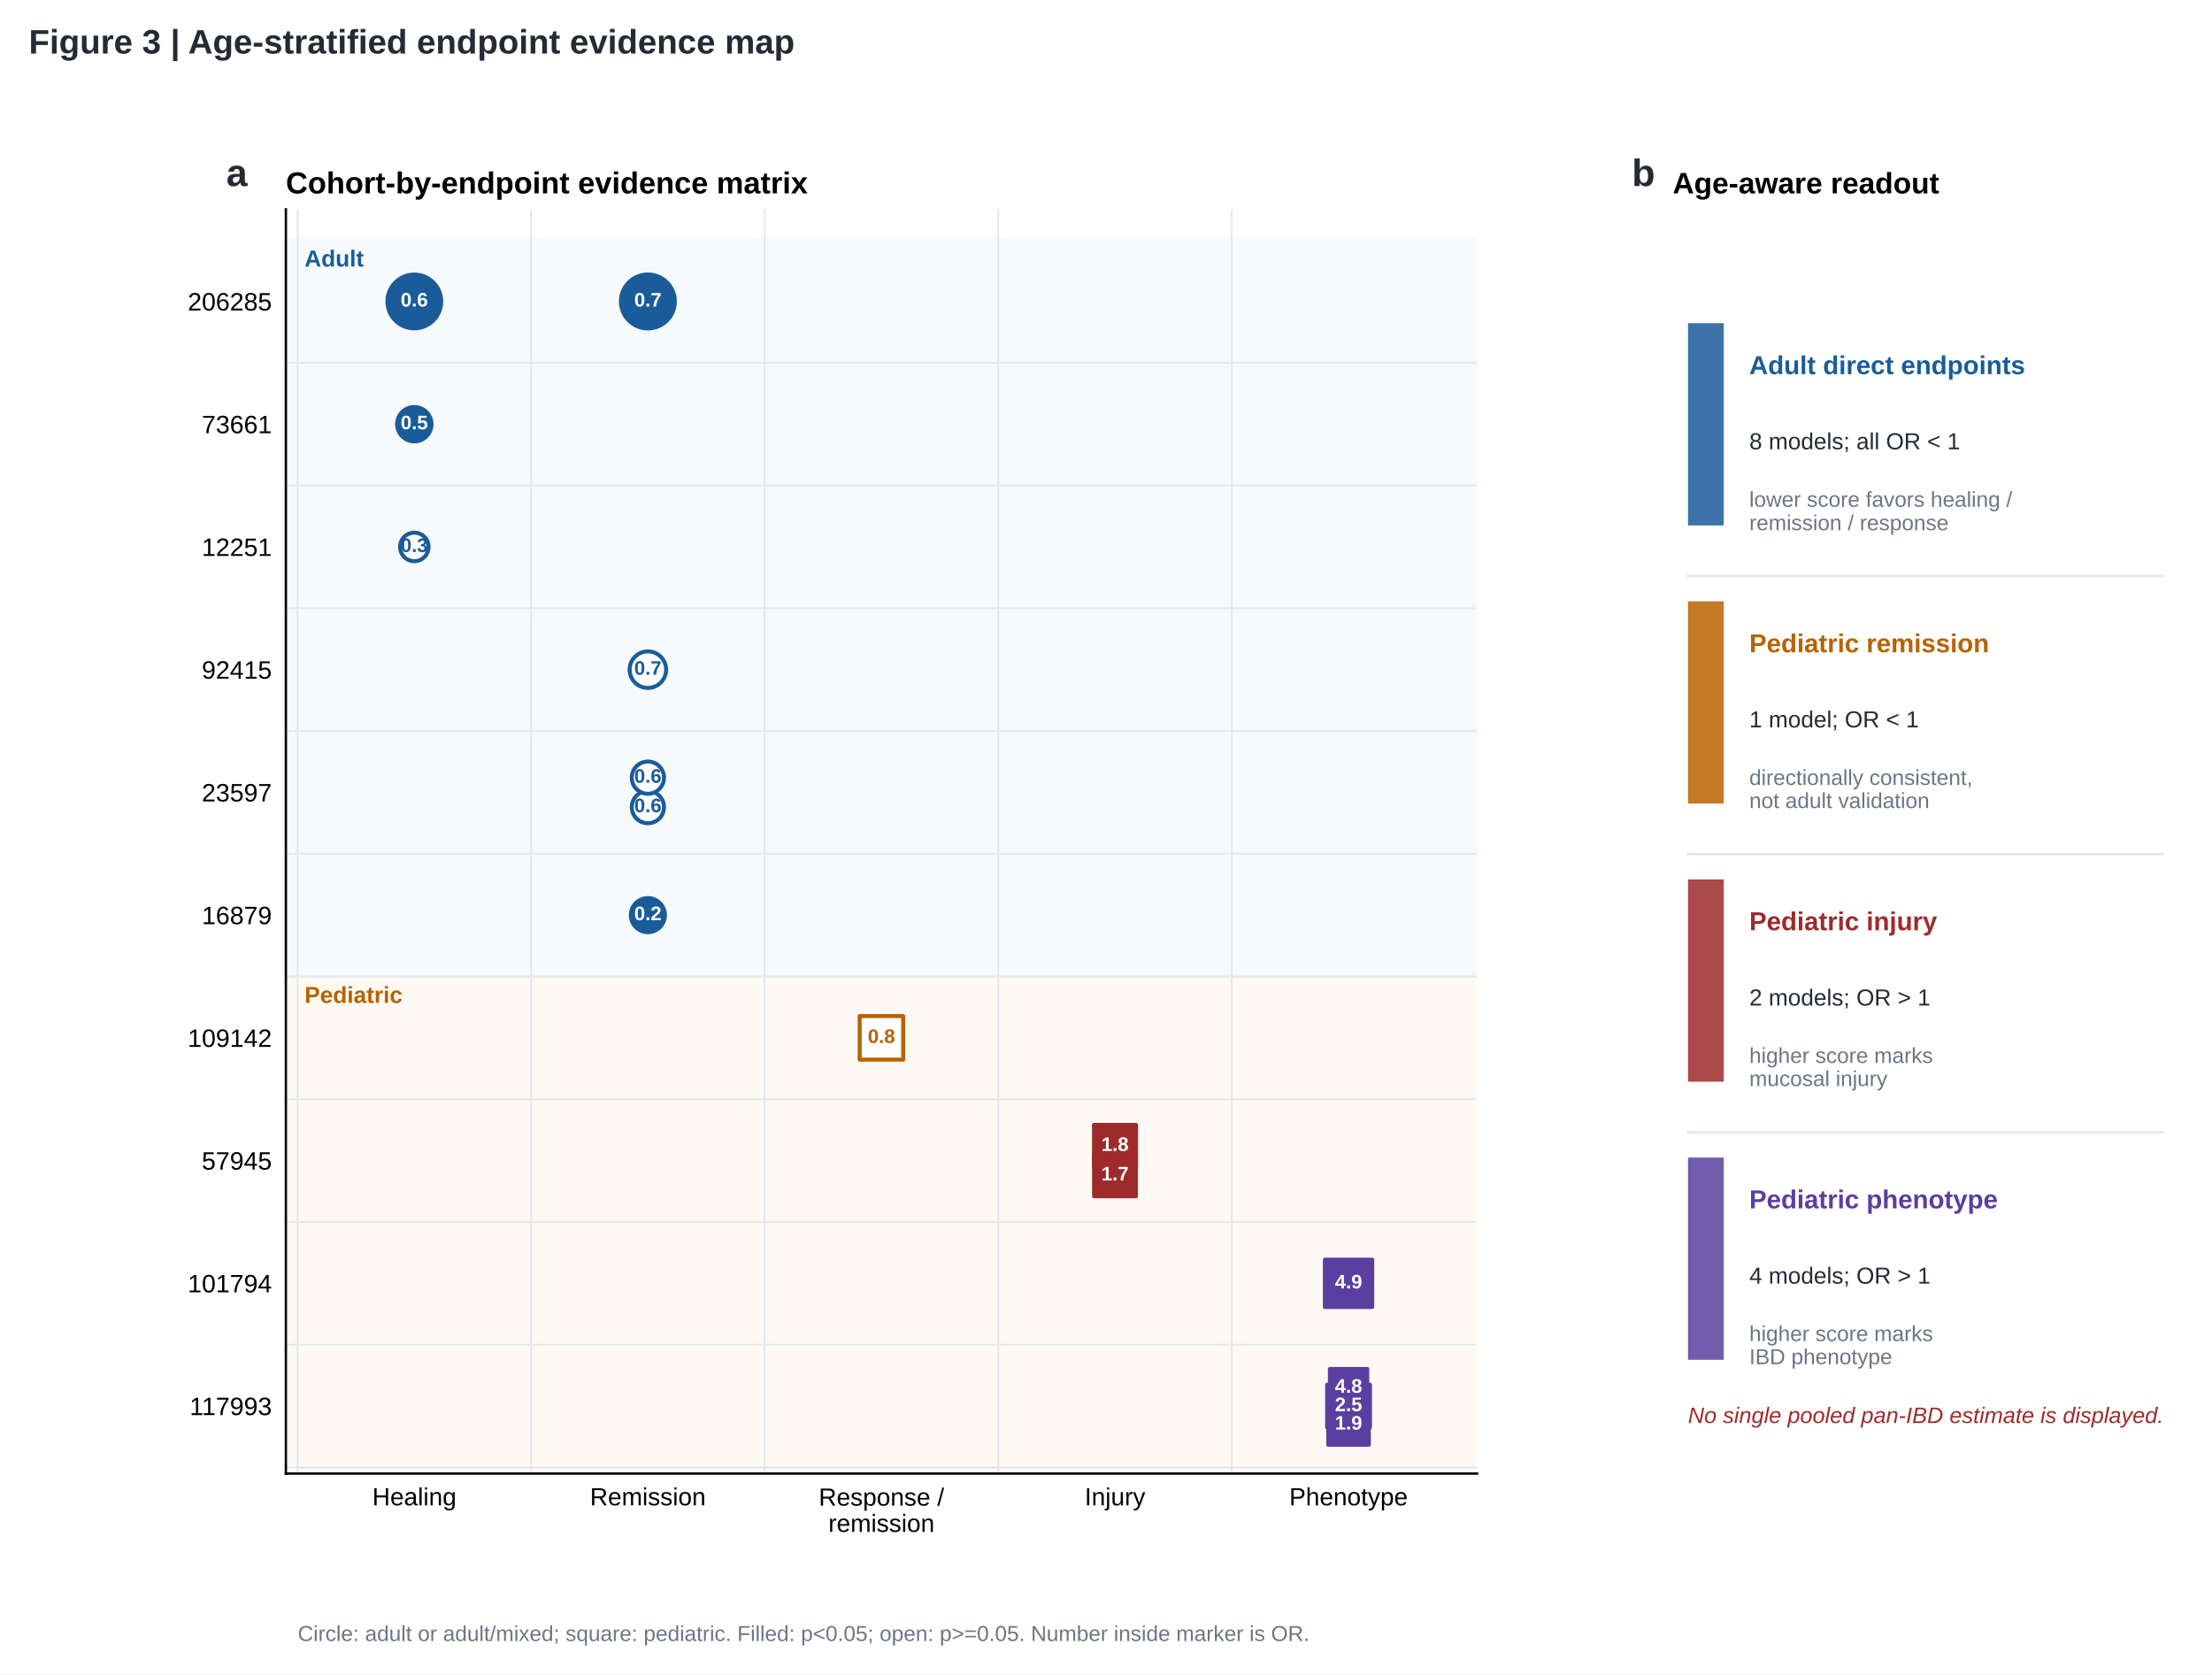
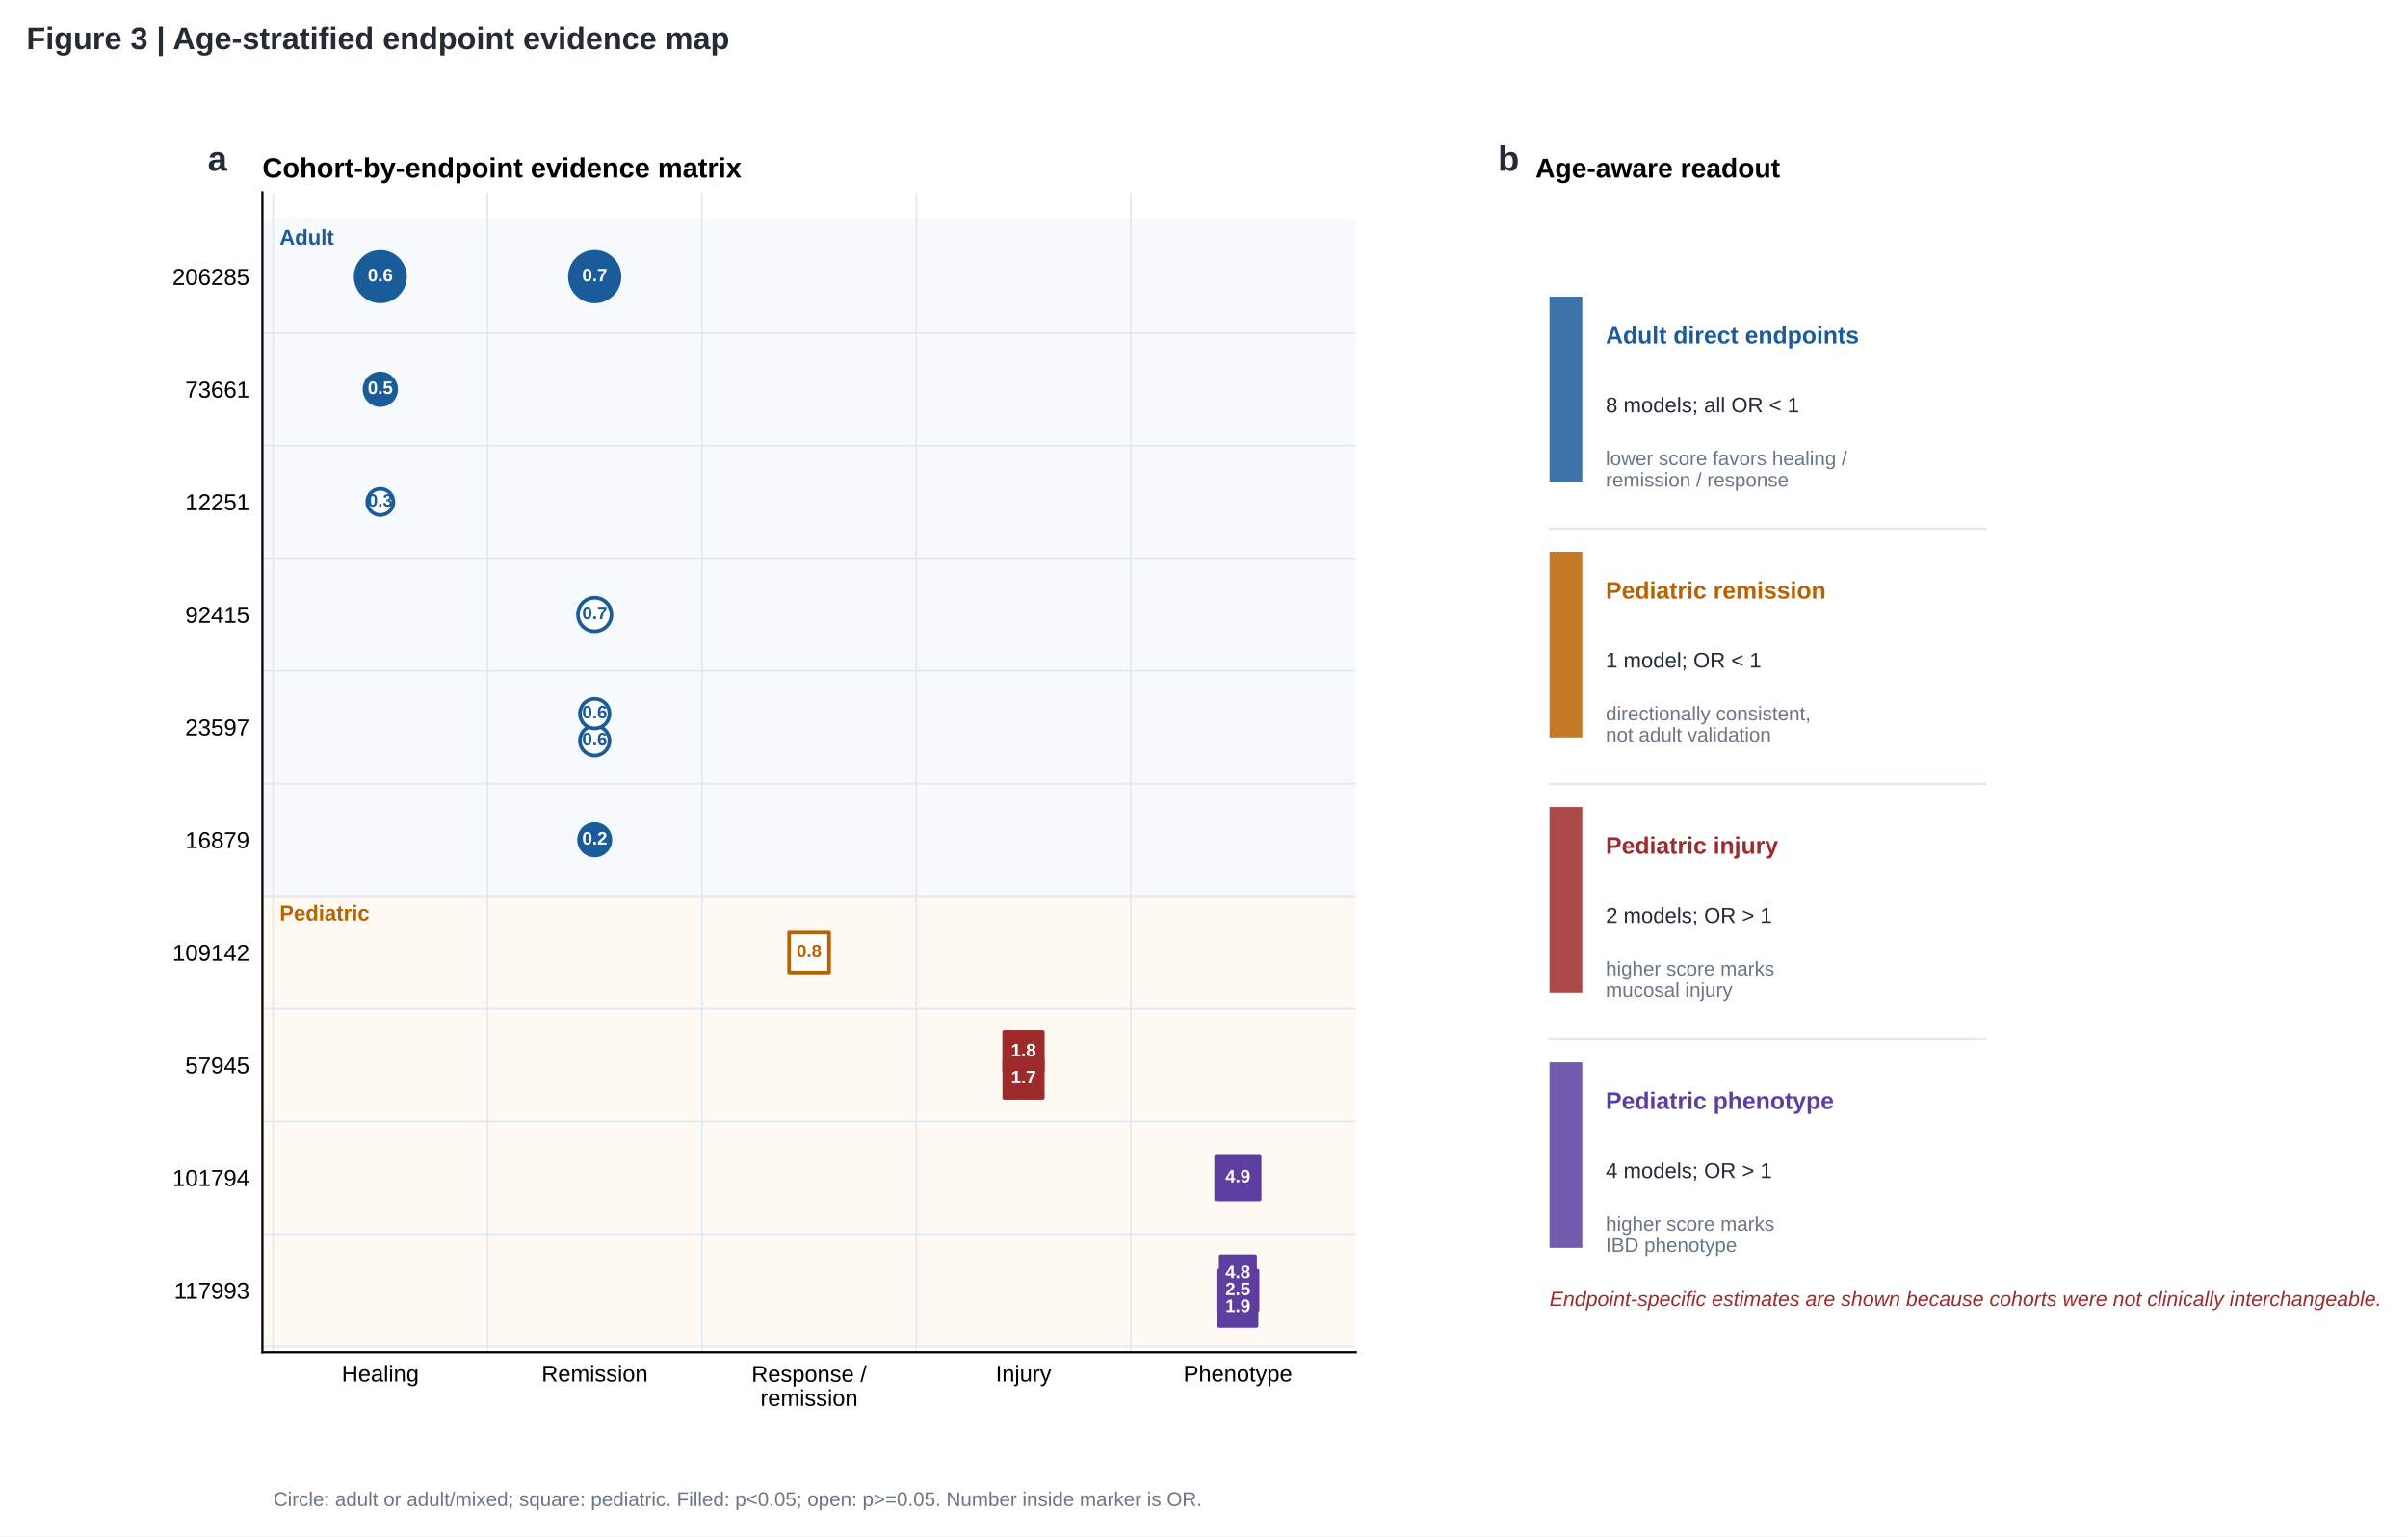
- <svg xmlns="http://www.w3.org/2000/svg" xmlns:xlink="http://www.w3.org/1999/xlink" width="552.96pt" height="418.481pt" viewBox="0 0 552.96 418.481" version="1.1">
+ <svg xmlns="http://www.w3.org/2000/svg" xmlns:xlink="http://www.w3.org/1999/xlink" width="655.771pt" height="418.481pt" viewBox="0 0 655.771 418.481" version="1.1">
  <defs>
    <style type="text/css">*{stroke-linejoin: round; stroke-linecap: butt}</style>
  </defs>
  <g id="figure_1">
    <g id="patch_1">
-       <path d="M 0 418.481  L 552.96 418.481  L 552.96 0  L 0 0  z " style="fill: #ffffff" />
+       <path d="M 0 418.481  L 655.771 418.481  L 655.771 0  L 0 0  z " style="fill: #ffffff" />
    </g>
    <g id="axes_1">
      <g id="patch_2">
        <path d="M 71.46 368.352  L 369.227 368.352  L 369.227 52.344  L 71.46 52.344  z " style="fill: #ffffff" />
      </g>
      <g id="patch_3">
-         <path d="M 71.46 244.096  L 369.227 244.096  L 369.227 60.014  L 71.46 60.014  z " clip-path="url(#pb159afb299)" style="fill: #d6e8f5; opacity: 0.2; stroke: #d6e8f5; stroke-linejoin: miter" />
+         <path d="M 71.46 244.096  L 369.227 244.096  L 369.227 60.014  L 71.46 60.014  z " clip-path="url(#p2bd73ca1ae)" style="fill: #d6e8f5; opacity: 0.2; stroke: #d6e8f5; stroke-linejoin: miter" />
      </g>
      <g id="patch_4">
-         <path d="M 71.46 366.818  L 369.227 366.818  L 369.227 244.096  L 71.46 244.096  z " clip-path="url(#pb159afb299)" style="fill: #fdebd0; opacity: 0.25; stroke: #fdebd0; stroke-linejoin: miter" />
+         <path d="M 71.46 366.818  L 369.227 366.818  L 369.227 244.096  L 71.46 244.096  z " clip-path="url(#p2bd73ca1ae)" style="fill: #fdebd0; opacity: 0.25; stroke: #fdebd0; stroke-linejoin: miter" />
      </g>
      <g id="line2d_1">
-         <path d="M 71.46 366.818  L 369.227 366.818  " clip-path="url(#pb159afb299)" style="fill: none; stroke: #e2e8ef; stroke-width: 0.45; stroke-linecap: square" />
+         <path d="M 71.46 366.818  L 369.227 366.818  " clip-path="url(#p2bd73ca1ae)" style="fill: none; stroke: #e2e8ef; stroke-width: 0.45; stroke-linecap: square" />
      </g>
      <g id="line2d_2">
-         <path d="M 71.46 336.138  L 369.227 336.138  " clip-path="url(#pb159afb299)" style="fill: none; stroke: #e2e8ef; stroke-width: 0.45; stroke-linecap: square" />
+         <path d="M 71.46 336.138  L 369.227 336.138  " clip-path="url(#p2bd73ca1ae)" style="fill: none; stroke: #e2e8ef; stroke-width: 0.45; stroke-linecap: square" />
      </g>
      <g id="line2d_3">
-         <path d="M 71.46 305.457  L 369.227 305.457  " clip-path="url(#pb159afb299)" style="fill: none; stroke: #e2e8ef; stroke-width: 0.45; stroke-linecap: square" />
+         <path d="M 71.46 305.457  L 369.227 305.457  " clip-path="url(#p2bd73ca1ae)" style="fill: none; stroke: #e2e8ef; stroke-width: 0.45; stroke-linecap: square" />
      </g>
      <g id="line2d_4">
-         <path d="M 71.46 274.777  L 369.227 274.777  " clip-path="url(#pb159afb299)" style="fill: none; stroke: #e2e8ef; stroke-width: 0.45; stroke-linecap: square" />
+         <path d="M 71.46 274.777  L 369.227 274.777  " clip-path="url(#p2bd73ca1ae)" style="fill: none; stroke: #e2e8ef; stroke-width: 0.45; stroke-linecap: square" />
      </g>
      <g id="line2d_5">
-         <path d="M 71.46 244.096  L 369.227 244.096  " clip-path="url(#pb159afb299)" style="fill: none; stroke: #e2e8ef; stroke-width: 0.45; stroke-linecap: square" />
+         <path d="M 71.46 244.096  L 369.227 244.096  " clip-path="url(#p2bd73ca1ae)" style="fill: none; stroke: #e2e8ef; stroke-width: 0.45; stroke-linecap: square" />
      </g>
      <g id="line2d_6">
-         <path d="M 71.46 213.416  L 369.227 213.416  " clip-path="url(#pb159afb299)" style="fill: none; stroke: #e2e8ef; stroke-width: 0.45; stroke-linecap: square" />
+         <path d="M 71.46 213.416  L 369.227 213.416  " clip-path="url(#p2bd73ca1ae)" style="fill: none; stroke: #e2e8ef; stroke-width: 0.45; stroke-linecap: square" />
      </g>
      <g id="line2d_7">
-         <path d="M 71.46 182.736  L 369.227 182.736  " clip-path="url(#pb159afb299)" style="fill: none; stroke: #e2e8ef; stroke-width: 0.45; stroke-linecap: square" />
+         <path d="M 71.46 182.736  L 369.227 182.736  " clip-path="url(#p2bd73ca1ae)" style="fill: none; stroke: #e2e8ef; stroke-width: 0.45; stroke-linecap: square" />
      </g>
      <g id="line2d_8">
-         <path d="M 71.46 152.055  L 369.227 152.055  " clip-path="url(#pb159afb299)" style="fill: none; stroke: #e2e8ef; stroke-width: 0.45; stroke-linecap: square" />
+         <path d="M 71.46 152.055  L 369.227 152.055  " clip-path="url(#p2bd73ca1ae)" style="fill: none; stroke: #e2e8ef; stroke-width: 0.45; stroke-linecap: square" />
      </g>
      <g id="line2d_9">
-         <path d="M 71.46 121.375  L 369.227 121.375  " clip-path="url(#pb159afb299)" style="fill: none; stroke: #e2e8ef; stroke-width: 0.45; stroke-linecap: square" />
+         <path d="M 71.46 121.375  L 369.227 121.375  " clip-path="url(#p2bd73ca1ae)" style="fill: none; stroke: #e2e8ef; stroke-width: 0.45; stroke-linecap: square" />
      </g>
      <g id="line2d_10">
-         <path d="M 71.46 90.694  L 369.227 90.694  " clip-path="url(#pb159afb299)" style="fill: none; stroke: #e2e8ef; stroke-width: 0.45; stroke-linecap: square" />
+         <path d="M 71.46 90.694  L 369.227 90.694  " clip-path="url(#p2bd73ca1ae)" style="fill: none; stroke: #e2e8ef; stroke-width: 0.45; stroke-linecap: square" />
      </g>
      <g id="line2d_11">
-         <path d="M 74.379 368.352  L 74.379 52.344  " clip-path="url(#pb159afb299)" style="fill: none; stroke: #e2e8ef; stroke-width: 0.45; stroke-linecap: square" />
+         <path d="M 74.379 368.352  L 74.379 52.344  " clip-path="url(#p2bd73ca1ae)" style="fill: none; stroke: #e2e8ef; stroke-width: 0.45; stroke-linecap: square" />
      </g>
      <g id="line2d_12">
-         <path d="M 132.765 368.352  L 132.765 52.344  " clip-path="url(#pb159afb299)" style="fill: none; stroke: #e2e8ef; stroke-width: 0.45; stroke-linecap: square" />
+         <path d="M 132.765 368.352  L 132.765 52.344  " clip-path="url(#p2bd73ca1ae)" style="fill: none; stroke: #e2e8ef; stroke-width: 0.45; stroke-linecap: square" />
      </g>
      <g id="line2d_13">
-         <path d="M 191.151 368.352  L 191.151 52.344  " clip-path="url(#pb159afb299)" style="fill: none; stroke: #e2e8ef; stroke-width: 0.45; stroke-linecap: square" />
+         <path d="M 191.151 368.352  L 191.151 52.344  " clip-path="url(#p2bd73ca1ae)" style="fill: none; stroke: #e2e8ef; stroke-width: 0.45; stroke-linecap: square" />
      </g>
      <g id="line2d_14">
-         <path d="M 249.536 368.352  L 249.536 52.344  " clip-path="url(#pb159afb299)" style="fill: none; stroke: #e2e8ef; stroke-width: 0.45; stroke-linecap: square" />
+         <path d="M 249.536 368.352  L 249.536 52.344  " clip-path="url(#p2bd73ca1ae)" style="fill: none; stroke: #e2e8ef; stroke-width: 0.45; stroke-linecap: square" />
      </g>
      <g id="line2d_15">
-         <path d="M 307.922 368.352  L 307.922 52.344  " clip-path="url(#pb159afb299)" style="fill: none; stroke: #e2e8ef; stroke-width: 0.45; stroke-linecap: square" />
+         <path d="M 307.922 368.352  L 307.922 52.344  " clip-path="url(#p2bd73ca1ae)" style="fill: none; stroke: #e2e8ef; stroke-width: 0.45; stroke-linecap: square" />
      </g>
      <g id="matplotlib.axis_1">
        <g id="xtick_1">
          <g id="line2d_16" />
          <g id="text_1">
            <text style="font: 6.2px 'Arial', 'Helvetica', 'DejaVu Sans', sans-serif; text-anchor: middle" x="103.572" y="376.29" transform="rotate(-0 103.5721 376.2898)">Healing</text>
          </g>
        </g>
        <g id="xtick_2">
          <g id="line2d_17" />
          <g id="text_2">
            <text style="font: 6.2px 'Arial', 'Helvetica', 'DejaVu Sans', sans-serif; text-anchor: middle" x="161.958" y="376.29" transform="rotate(-0 161.9578 376.2898)">Remission</text>
          </g>
        </g>
        <g id="xtick_3">
          <g id="line2d_18" />
          <g id="text_3">
            <text style="font: 6.2px 'Arial', 'Helvetica', 'DejaVu Sans', sans-serif" transform="translate(204.6627 376.3654)">Response /</text>
            <text style="font: 6.2px 'Arial', 'Helvetica', 'DejaVu Sans', sans-serif" transform="translate(207.0798 382.9231)">remission</text>
          </g>
        </g>
        <g id="xtick_4">
          <g id="line2d_19" />
          <g id="text_4">
            <text style="font: 6.2px 'Arial', 'Helvetica', 'DejaVu Sans', sans-serif; text-anchor: middle" x="278.729" y="376.29" transform="rotate(-0 278.7291 376.2898)">Injury</text>
          </g>
        </g>
        <g id="xtick_5">
          <g id="line2d_20" />
          <g id="text_5">
            <text style="font: 6.2px 'Arial', 'Helvetica', 'DejaVu Sans', sans-serif; text-anchor: middle" x="337.115" y="376.29" transform="rotate(-0 337.1147 376.2898)">Phenotype</text>
          </g>
        </g>
      </g>
      <g id="matplotlib.axis_2">
        <g id="ytick_1">
          <g id="line2d_21" />
          <g id="text_6">
            <text style="font: 6.3px 'Arial', 'Helvetica', 'DejaVu Sans', sans-serif; text-anchor: end" x="67.96" y="77.609" transform="rotate(-0 67.96 77.609)">206285</text>
          </g>
        </g>
        <g id="ytick_2">
          <g id="line2d_22" />
          <g id="text_7">
            <text style="font: 6.3px 'Arial', 'Helvetica', 'DejaVu Sans', sans-serif; text-anchor: end" x="67.96" y="108.289" transform="rotate(-0 67.96 108.2894)">73661</text>
          </g>
        </g>
        <g id="ytick_3">
          <g id="line2d_23" />
          <g id="text_8">
            <text style="font: 6.3px 'Arial', 'Helvetica', 'DejaVu Sans', sans-serif; text-anchor: end" x="67.96" y="138.97" transform="rotate(-0 67.96 138.9698)">12251</text>
          </g>
        </g>
        <g id="ytick_4">
          <g id="line2d_24" />
          <g id="text_9">
            <text style="font: 6.3px 'Arial', 'Helvetica', 'DejaVu Sans', sans-serif; text-anchor: end" x="67.96" y="169.65" transform="rotate(-0 67.96 169.6502)">92415</text>
          </g>
        </g>
        <g id="ytick_5">
          <g id="line2d_25" />
          <g id="text_10">
            <text style="font: 6.3px 'Arial', 'Helvetica', 'DejaVu Sans', sans-serif; text-anchor: end" x="67.96" y="200.331" transform="rotate(-0 67.96 200.3306)">23597</text>
          </g>
        </g>
        <g id="ytick_6">
          <g id="line2d_26" />
          <g id="text_11">
            <text style="font: 6.3px 'Arial', 'Helvetica', 'DejaVu Sans', sans-serif; text-anchor: end" x="67.96" y="231.011" transform="rotate(-0 67.96 231.0109)">16879</text>
          </g>
        </g>
        <g id="ytick_7">
          <g id="line2d_27" />
          <g id="text_12">
            <text style="font: 6.3px 'Arial', 'Helvetica', 'DejaVu Sans', sans-serif; text-anchor: end" x="67.96" y="261.691" transform="rotate(-0 67.96 261.6913)">109142</text>
          </g>
        </g>
        <g id="ytick_8">
          <g id="line2d_28" />
          <g id="text_13">
            <text style="font: 6.3px 'Arial', 'Helvetica', 'DejaVu Sans', sans-serif; text-anchor: end" x="67.96" y="292.372" transform="rotate(-0 67.96 292.3717)">57945</text>
          </g>
        </g>
        <g id="ytick_9">
          <g id="line2d_29" />
          <g id="text_14">
            <text style="font: 6.3px 'Arial', 'Helvetica', 'DejaVu Sans', sans-serif; text-anchor: end" x="67.96" y="323.052" transform="rotate(-0 67.96 323.0521)">101794</text>
          </g>
        </g>
        <g id="ytick_10">
          <g id="line2d_30" />
          <g id="text_15">
            <text style="font: 6.3px 'Arial', 'Helvetica', 'DejaVu Sans', sans-serif; text-anchor: end" x="67.96" y="353.732" transform="rotate(-0 67.96 353.7325)">117993</text>
          </g>
        </g>
      </g>
      <g id="patch_5">
        <path d="M 71.46 368.352  L 71.46 52.344  " style="fill: none; stroke: #000000; stroke-width: 0.6; stroke-linejoin: miter; stroke-linecap: square" />
      </g>
      <g id="patch_6">
        <path d="M 71.46 368.352  L 369.227 368.352  " style="fill: none; stroke: #000000; stroke-width: 0.6; stroke-linejoin: miter; stroke-linecap: square" />
      </g>
      <g id="text_16">
        <text style="fill: #252b35; font: 700 9.5px 'Arial', 'Helvetica', 'DejaVu Sans', sans-serif; text-anchor: start" x="56.572" y="46.504" transform="rotate(-0 56.57166 46.5036)">a</text>
      </g>
      <g id="text_17">
        <text style="fill: #1a5c9a; font: 700 5.8px 'Arial', 'Helvetica', 'DejaVu Sans', sans-serif; text-anchor: start" x="76.131" y="66.62" transform="rotate(-0 76.13085 66.62006)">Adult</text>
      </g>
      <g id="text_18">
        <text style="fill: #b86200; font: 700 5.8px 'Arial', 'Helvetica', 'DejaVu Sans', sans-serif; text-anchor: start" x="76.131" y="250.702" transform="rotate(-0 76.13085 250.7024)">Pediatric</text>
      </g>
      <g id="text_19">
        <text style="fill: #6b7685; font: 5.4px 'Arial', 'Helvetica', 'DejaVu Sans', sans-serif; text-anchor: start" x="74.438" y="410.207" transform="rotate(-0 74.43767 410.2074)">Circle: adult or adult/mixed; square: pediatric. Filled: p&lt;0.05; open: p&gt;=0.05. Number inside marker is OR.</text>
      </g>
      <g id="text_20">
        <text style="font: 700 7.6px 'Arial', 'Helvetica', 'DejaVu Sans', sans-serif; text-anchor: start" x="71.46" y="48.344" transform="rotate(-0 71.46 48.344)">Cohort-by-endpoint evidence matrix</text>
      </g>
      <g id="PathCollection_1">
        <defs>
-           <path id="m02d0fc3d3d" d="M 0 4.301  C 1.141 4.301 2.235 3.848 3.041 3.041  C 3.848 2.235 4.301 1.141 4.301 0  C 4.301 -1.141 3.848 -2.235 3.041 -3.041  C 2.235 -3.848 1.141 -4.301 0 -4.301  C -1.141 -4.301 -2.235 -3.848 -3.041 -3.041  C -3.848 -2.235 -4.301 -1.141 -4.301 0  C -4.301 1.141 -3.848 2.235 -3.041 3.041  C -2.235 3.848 -1.141 4.301 0 4.301  z " style="stroke: #1a5c9a" />
-         </defs>
-         <g clip-path="url(#pb159afb299)">
-           <use xlink:href="#m02d0fc3d3d" x="103.572" y="106.035" style="fill: #1a5c9a; stroke: #1a5c9a" />
+           <path id="m3f93f97852" d="M 0 4.301  C 1.141 4.301 2.235 3.848 3.041 3.041  C 3.848 2.235 4.301 1.141 4.301 0  C 4.301 -1.141 3.848 -2.235 3.041 -3.041  C 2.235 -3.848 1.141 -4.301 0 -4.301  C -1.141 -4.301 -2.235 -3.848 -3.041 -3.041  C -3.848 -2.235 -4.301 -1.141 -4.301 0  C -4.301 1.141 -3.848 2.235 -3.041 3.041  C -2.235 3.848 -1.141 4.301 0 4.301  z " style="stroke: #1a5c9a" />
+         </defs>
+         <g clip-path="url(#p2bd73ca1ae)">
+           <use xlink:href="#m3f93f97852" x="103.572" y="106.035" style="fill: #1a5c9a; stroke: #1a5c9a" />
        </g>
      </g>
      <g id="PathCollection_2">
        <defs>
-           <path id="mb5b816e94e" d="M -5.442 5.442  L 5.442 5.442  L 5.442 -5.442  L -5.442 -5.442  z " style="stroke: #b86200" />
-         </defs>
-         <g clip-path="url(#pb159afb299)">
-           <use xlink:href="#mb5b816e94e" x="220.343" y="259.437" style="fill: #ffffff; stroke: #b86200" />
+           <path id="m950826179a" d="M -5.442 5.442  L 5.442 5.442  L 5.442 -5.442  L -5.442 -5.442  z " style="stroke: #b86200" />
+         </defs>
+         <g clip-path="url(#p2bd73ca1ae)">
+           <use xlink:href="#m950826179a" x="220.343" y="259.437" style="fill: #ffffff; stroke: #b86200" />
        </g>
      </g>
      <g id="PathCollection_3">
        <defs>
-           <path id="m7aac5d13d1" d="M -5.233 5.233  L 5.233 5.233  L 5.233 -5.233  L -5.233 -5.233  z " style="stroke: #9e2a2b" />
-         </defs>
-         <g clip-path="url(#pb159afb299)">
-           <use xlink:href="#m7aac5d13d1" x="278.729" y="293.799" style="fill: #9e2a2b; stroke: #9e2a2b" />
+           <path id="mf03e860cbc" d="M -5.233 5.233  L 5.233 5.233  L 5.233 -5.233  L -5.233 -5.233  z " style="stroke: #9e2a2b" />
+         </defs>
+         <g clip-path="url(#p2bd73ca1ae)">
+           <use xlink:href="#mf03e860cbc" x="278.729" y="293.799" style="fill: #9e2a2b; stroke: #9e2a2b" />
        </g>
      </g>
      <g id="PathCollection_4">
        <defs>
-           <path id="m81d898ff88" d="M -5.252 5.252  L 5.252 5.252  L 5.252 -5.252  L -5.252 -5.252  z " style="stroke: #9e2a2b" />
-         </defs>
-         <g clip-path="url(#pb159afb299)">
-           <use xlink:href="#m81d898ff88" x="278.729" y="286.435" style="fill: #9e2a2b; stroke: #9e2a2b" />
+           <path id="md409b578b3" d="M -5.252 5.252  L 5.252 5.252  L 5.252 -5.252  L -5.252 -5.252  z " style="stroke: #9e2a2b" />
+         </defs>
+         <g clip-path="url(#p2bd73ca1ae)">
+           <use xlink:href="#md409b578b3" x="278.729" y="286.435" style="fill: #9e2a2b; stroke: #9e2a2b" />
        </g>
      </g>
      <g id="PathCollection_5">
        <defs>
-           <path id="mc4b1e8904e" d="M -5.35 5.35  L 5.35 5.35  L 5.35 -5.35  L -5.35 -5.35  z " style="stroke: #5b3ea0" />
-         </defs>
-         <g clip-path="url(#pb159afb299)">
-           <use xlink:href="#mc4b1e8904e" x="337.115" y="351.478" style="fill: #5b3ea0; stroke: #5b3ea0" />
+           <path id="m74c066cadc" d="M -5.35 5.35  L 5.35 5.35  L 5.35 -5.35  L -5.35 -5.35  z " style="stroke: #5b3ea0" />
+         </defs>
+         <g clip-path="url(#p2bd73ca1ae)">
+           <use xlink:href="#m74c066cadc" x="337.115" y="351.478" style="fill: #5b3ea0; stroke: #5b3ea0" />
        </g>
      </g>
      <g id="PathCollection_6">
        <defs>
-           <path id="m0e4e56975a" d="M -5.071 5.071  L 5.071 5.071  L 5.071 -5.071  L -5.071 -5.071  z " style="stroke: #5b3ea0" />
-         </defs>
-         <g clip-path="url(#pb159afb299)">
-           <use xlink:href="#m0e4e56975a" x="337.115" y="356.08" style="fill: #5b3ea0; stroke: #5b3ea0" />
+           <path id="m143d3f7cd0" d="M -5.071 5.071  L 5.071 5.071  L 5.071 -5.071  L -5.071 -5.071  z " style="stroke: #5b3ea0" />
+         </defs>
+         <g clip-path="url(#p2bd73ca1ae)">
+           <use xlink:href="#m143d3f7cd0" x="337.115" y="356.08" style="fill: #5b3ea0; stroke: #5b3ea0" />
        </g>
      </g>
      <g id="PathCollection_7">
        <defs>
-           <path id="m1f1bcf264a" d="M -4.672 4.672  L 4.672 4.672  L 4.672 -4.672  L -4.672 -4.672  z " style="stroke: #5b3ea0" />
-         </defs>
-         <g clip-path="url(#pb159afb299)">
-           <use xlink:href="#m1f1bcf264a" x="337.115" y="346.876" style="fill: #5b3ea0; stroke: #5b3ea0" />
+           <path id="m2184f1b6f8" d="M -4.672 4.672  L 4.672 4.672  L 4.672 -4.672  L -4.672 -4.672  z " style="stroke: #5b3ea0" />
+         </defs>
+         <g clip-path="url(#p2bd73ca1ae)">
+           <use xlink:href="#m2184f1b6f8" x="337.115" y="346.876" style="fill: #5b3ea0; stroke: #5b3ea0" />
        </g>
      </g>
      <g id="PathCollection_8">
        <defs>
-           <path id="m192c779899" d="M -5.917 5.917  L 5.917 5.917  L 5.917 -5.917  L -5.917 -5.917  z " style="stroke: #5b3ea0" />
-         </defs>
-         <g clip-path="url(#pb159afb299)">
-           <use xlink:href="#m192c779899" x="337.115" y="320.797" style="fill: #5b3ea0; stroke: #5b3ea0" />
+           <path id="m7501f5b85f" d="M -5.917 5.917  L 5.917 5.917  L 5.917 -5.917  L -5.917 -5.917  z " style="stroke: #5b3ea0" />
+         </defs>
+         <g clip-path="url(#p2bd73ca1ae)">
+           <use xlink:href="#m7501f5b85f" x="337.115" y="320.797" style="fill: #5b3ea0; stroke: #5b3ea0" />
        </g>
      </g>
      <g id="PathCollection_9">
        <defs>
-           <path id="mbb5994c4ff" d="M 0 3.565  C 0.945 3.565 1.852 3.189 2.521 2.521  C 3.189 1.852 3.565 0.945 3.565 0  C 3.565 -0.945 3.189 -1.852 2.521 -2.521  C 1.852 -3.189 0.945 -3.565 0 -3.565  C -0.945 -3.565 -1.852 -3.189 -2.521 -2.521  C -3.189 -1.852 -3.565 -0.945 -3.565 0  C -3.565 0.945 -3.189 1.852 -2.521 2.521  C -1.852 3.189 -0.945 3.565 0 3.565  z " style="stroke: #1a5c9a" />
-         </defs>
-         <g clip-path="url(#pb159afb299)">
-           <use xlink:href="#mbb5994c4ff" x="103.572" y="136.715" style="fill: #ffffff; stroke: #1a5c9a" />
+           <path id="m9ddf292386" d="M 0 3.565  C 0.945 3.565 1.852 3.189 2.521 2.521  C 3.189 1.852 3.565 0.945 3.565 0  C 3.565 -0.945 3.189 -1.852 2.521 -2.521  C 1.852 -3.189 0.945 -3.565 0 -3.565  C -0.945 -3.565 -1.852 -3.189 -2.521 -2.521  C -3.189 -1.852 -3.565 -0.945 -3.565 0  C -3.565 0.945 -3.189 1.852 -2.521 2.521  C -1.852 3.189 -0.945 3.565 0 3.565  z " style="stroke: #1a5c9a" />
+         </defs>
+         <g clip-path="url(#p2bd73ca1ae)">
+           <use xlink:href="#m9ddf292386" x="103.572" y="136.715" style="fill: #ffffff; stroke: #1a5c9a" />
        </g>
      </g>
      <g id="PathCollection_10">
        <defs>
-           <path id="m5d8b0d49ae" d="M 0 4.563  C 1.21 4.563 2.371 4.082 3.227 3.227  C 4.082 2.371 4.563 1.21 4.563 0  C 4.563 -1.21 4.082 -2.371 3.227 -3.227  C 2.371 -4.082 1.21 -4.563 0 -4.563  C -1.21 -4.563 -2.371 -4.082 -3.227 -3.227  C -4.082 -2.371 -4.563 -1.21 -4.563 0  C -4.563 1.21 -4.082 2.371 -3.227 3.227  C -2.371 4.082 -1.21 4.563 0 4.563  z " style="stroke: #1a5c9a" />
-         </defs>
-         <g clip-path="url(#pb159afb299)">
-           <use xlink:href="#m5d8b0d49ae" x="161.958" y="167.395" style="fill: #ffffff; stroke: #1a5c9a" />
+           <path id="mcb8bb59408" d="M 0 4.563  C 1.21 4.563 2.371 4.082 3.227 3.227  C 4.082 2.371 4.563 1.21 4.563 0  C 4.563 -1.21 4.082 -2.371 3.227 -3.227  C 2.371 -4.082 1.21 -4.563 0 -4.563  C -1.21 -4.563 -2.371 -4.082 -3.227 -3.227  C -4.082 -2.371 -4.563 -1.21 -4.563 0  C -4.563 1.21 -4.082 2.371 -3.227 3.227  C -2.371 4.082 -1.21 4.563 0 4.563  z " style="stroke: #1a5c9a" />
+         </defs>
+         <g clip-path="url(#p2bd73ca1ae)">
+           <use xlink:href="#mcb8bb59408" x="161.958" y="167.395" style="fill: #ffffff; stroke: #1a5c9a" />
        </g>
      </g>
      <g id="PathCollection_11">
        <defs>
-           <path id="m7bb3bae2f3" d="M 0 6.726  C 1.784 6.726 3.495 6.017 4.756 4.756  C 6.017 3.495 6.726 1.784 6.726 0  C 6.726 -1.784 6.017 -3.495 4.756 -4.756  C 3.495 -6.017 1.784 -6.726 0 -6.726  C -1.784 -6.726 -3.495 -6.017 -4.756 -4.756  C -6.017 -3.495 -6.726 -1.784 -6.726 0  C -6.726 1.784 -6.017 3.495 -4.756 4.756  C -3.495 6.017 -1.784 6.726 0 6.726  z " style="stroke: #1a5c9a" />
-         </defs>
-         <g clip-path="url(#pb159afb299)">
-           <use xlink:href="#m7bb3bae2f3" x="103.572" y="75.354" style="fill: #1a5c9a; stroke: #1a5c9a" />
+           <path id="m8a6bda0814" d="M 0 6.726  C 1.784 6.726 3.495 6.017 4.756 4.756  C 6.017 3.495 6.726 1.784 6.726 0  C 6.726 -1.784 6.017 -3.495 4.756 -4.756  C 3.495 -6.017 1.784 -6.726 0 -6.726  C -1.784 -6.726 -3.495 -6.017 -4.756 -4.756  C -6.017 -3.495 -6.726 -1.784 -6.726 0  C -6.726 1.784 -6.017 3.495 -4.756 4.756  C -3.495 6.017 -1.784 6.726 0 6.726  z " style="stroke: #1a5c9a" />
+         </defs>
+         <g clip-path="url(#p2bd73ca1ae)">
+           <use xlink:href="#m8a6bda0814" x="103.572" y="75.354" style="fill: #1a5c9a; stroke: #1a5c9a" />
        </g>
      </g>
      <g id="PathCollection_12">
        <defs>
-           <path id="md39207b889" d="M 0 6.748  C 1.79 6.748 3.506 6.037 4.772 4.772  C 6.037 3.506 6.748 1.79 6.748 0  C 6.748 -1.79 6.037 -3.506 4.772 -4.772  C 3.506 -6.037 1.79 -6.748 0 -6.748  C -1.79 -6.748 -3.506 -6.037 -4.772 -4.772  C -6.037 -3.506 -6.748 -1.79 -6.748 0  C -6.748 1.79 -6.037 3.506 -4.772 4.772  C -3.506 6.037 -1.79 6.748 0 6.748  z " style="stroke: #1a5c9a" />
-         </defs>
-         <g clip-path="url(#pb159afb299)">
-           <use xlink:href="#md39207b889" x="161.958" y="75.354" style="fill: #1a5c9a; stroke: #1a5c9a" />
+           <path id="mca31158cf8" d="M 0 6.748  C 1.79 6.748 3.506 6.037 4.772 4.772  C 6.037 3.506 6.748 1.79 6.748 0  C 6.748 -1.79 6.037 -3.506 4.772 -4.772  C 3.506 -6.037 1.79 -6.748 0 -6.748  C -1.79 -6.748 -3.506 -6.037 -4.772 -4.772  C -6.037 -3.506 -6.748 -1.79 -6.748 0  C -6.748 1.79 -6.037 3.506 -4.772 4.772  C -3.506 6.037 -1.79 6.748 0 6.748  z " style="stroke: #1a5c9a" />
+         </defs>
+         <g clip-path="url(#p2bd73ca1ae)">
+           <use xlink:href="#mca31158cf8" x="161.958" y="75.354" style="fill: #1a5c9a; stroke: #1a5c9a" />
        </g>
      </g>
      <g id="PathCollection_13">
        <defs>
-           <path id="m9a17706d28" d="M 0 4.03  C 1.069 4.03 2.094 3.605 2.85 2.85  C 3.605 2.094 4.03 1.069 4.03 0  C 4.03 -1.069 3.605 -2.094 2.85 -2.85  C 2.094 -3.605 1.069 -4.03 0 -4.03  C -1.069 -4.03 -2.094 -3.605 -2.85 -2.85  C -3.605 -2.094 -4.03 -1.069 -4.03 0  C -4.03 1.069 -3.605 2.094 -2.85 2.85  C -2.094 3.605 -1.069 4.03 0 4.03  z " style="stroke: #1a5c9a" />
-         </defs>
-         <g clip-path="url(#pb159afb299)">
-           <use xlink:href="#m9a17706d28" x="161.958" y="201.757" style="fill: #ffffff; stroke: #1a5c9a" />
+           <path id="m9ad3dc52ef" d="M 0 4.03  C 1.069 4.03 2.094 3.605 2.85 2.85  C 3.605 2.094 4.03 1.069 4.03 0  C 4.03 -1.069 3.605 -2.094 2.85 -2.85  C 2.094 -3.605 1.069 -4.03 0 -4.03  C -1.069 -4.03 -2.094 -3.605 -2.85 -2.85  C -3.605 -2.094 -4.03 -1.069 -4.03 0  C -4.03 1.069 -3.605 2.094 -2.85 2.85  C -2.094 3.605 -1.069 4.03 0 4.03  z " style="stroke: #1a5c9a" />
+         </defs>
+         <g clip-path="url(#p2bd73ca1ae)">
+           <use xlink:href="#m9ad3dc52ef" x="161.958" y="201.757" style="fill: #ffffff; stroke: #1a5c9a" />
        </g>
      </g>
      <g id="PathCollection_14">
-         <g clip-path="url(#pb159afb299)">
-           <use xlink:href="#m9a17706d28" x="161.958" y="194.394" style="fill: #ffffff; stroke: #1a5c9a" />
+         <g clip-path="url(#p2bd73ca1ae)">
+           <use xlink:href="#m9ad3dc52ef" x="161.958" y="194.394" style="fill: #ffffff; stroke: #1a5c9a" />
        </g>
      </g>
      <g id="PathCollection_15">
        <defs>
-           <path id="mee3a4b11d1" d="M 0 4.262  C 1.13 4.262 2.215 3.813 3.014 3.014  C 3.813 2.215 4.262 1.13 4.262 0  C 4.262 -1.13 3.813 -2.215 3.014 -3.014  C 2.215 -3.813 1.13 -4.262 0 -4.262  C -1.13 -4.262 -2.215 -3.813 -3.014 -3.014  C -3.813 -2.215 -4.262 -1.13 -4.262 0  C -4.262 1.13 -3.813 2.215 -3.014 3.014  C -2.215 3.813 -1.13 4.262 0 4.262  z " style="stroke: #1a5c9a" />
-         </defs>
-         <g clip-path="url(#pb159afb299)">
-           <use xlink:href="#mee3a4b11d1" x="161.958" y="228.756" style="fill: #1a5c9a; stroke: #1a5c9a" />
+           <path id="m935224de57" d="M 0 4.262  C 1.13 4.262 2.215 3.813 3.014 3.014  C 3.813 2.215 4.262 1.13 4.262 0  C 4.262 -1.13 3.813 -2.215 3.014 -3.014  C 2.215 -3.813 1.13 -4.262 0 -4.262  C -1.13 -4.262 -2.215 -3.813 -3.014 -3.014  C -3.813 -2.215 -4.262 -1.13 -4.262 0  C -4.262 1.13 -3.813 2.215 -3.014 3.014  C -2.215 3.813 -1.13 4.262 0 4.262  z " style="stroke: #1a5c9a" />
+         </defs>
+         <g clip-path="url(#p2bd73ca1ae)">
+           <use xlink:href="#m935224de57" x="161.958" y="228.756" style="fill: #1a5c9a; stroke: #1a5c9a" />
        </g>
      </g>
      <g id="text_21">
        <text style="fill: #ffffff; font: 700 4.9px 'Arial', 'Helvetica', 'DejaVu Sans', sans-serif; text-anchor: middle" x="103.572" y="107.305" transform="rotate(-0 103.5721 107.3049)">0.5</text>
      </g>
      <g id="text_22">
        <text style="fill: #b86200; font: 700 4.9px 'Arial', 'Helvetica', 'DejaVu Sans', sans-serif; text-anchor: middle" x="220.343" y="260.707" transform="rotate(-0 220.3434 260.7068)">0.8</text>
      </g>
      <g id="text_23">
        <text style="fill: #ffffff; font: 700 4.9px 'Arial', 'Helvetica', 'DejaVu Sans', sans-serif; text-anchor: middle" x="278.729" y="295.069" transform="rotate(-0 278.7291 295.0688)">1.7</text>
      </g>
      <g id="text_24">
        <text style="fill: #ffffff; font: 700 4.9px 'Arial', 'Helvetica', 'DejaVu Sans', sans-serif; text-anchor: middle" x="278.729" y="287.706" transform="rotate(-0 278.7291 287.7055)">1.8</text>
      </g>
      <g id="text_25">
        <text style="fill: #ffffff; font: 700 4.9px 'Arial', 'Helvetica', 'DejaVu Sans', sans-serif; text-anchor: middle" x="337.115" y="352.748" transform="rotate(-0 337.1147 352.748)">2.5</text>
      </g>
      <g id="text_26">
        <text style="fill: #ffffff; font: 700 4.9px 'Arial', 'Helvetica', 'DejaVu Sans', sans-serif; text-anchor: middle" x="337.115" y="357.35" transform="rotate(-0 337.1147 357.35)">1.9</text>
      </g>
      <g id="text_27">
        <text style="fill: #ffffff; font: 700 4.9px 'Arial', 'Helvetica', 'DejaVu Sans', sans-serif; text-anchor: middle" x="337.115" y="348.146" transform="rotate(-0 337.1147 348.1459)">4.8</text>
      </g>
      <g id="text_28">
        <text style="fill: #ffffff; font: 700 4.9px 'Arial', 'Helvetica', 'DejaVu Sans', sans-serif; text-anchor: middle" x="337.115" y="322.068" transform="rotate(-0 337.1147 322.0676)">4.9</text>
      </g>
      <g id="text_29">
        <text style="fill: #1a5c9a; font: 700 4.9px 'Arial', 'Helvetica', 'DejaVu Sans', sans-serif; text-anchor: middle" x="103.572" y="137.985" transform="rotate(-0 103.5721 137.9852)">0.3</text>
      </g>
      <g id="text_30">
        <text style="fill: #1a5c9a; font: 700 4.9px 'Arial', 'Helvetica', 'DejaVu Sans', sans-serif; text-anchor: middle" x="161.958" y="168.666" transform="rotate(-0 161.9578 168.6656)">0.7</text>
      </g>
      <g id="text_31">
        <text style="fill: #ffffff; font: 700 4.9px 'Arial', 'Helvetica', 'DejaVu Sans', sans-serif; text-anchor: middle" x="103.572" y="76.624" transform="rotate(-0 103.5721 76.62446)">0.6</text>
      </g>
      <g id="text_32">
        <text style="fill: #ffffff; font: 700 4.9px 'Arial', 'Helvetica', 'DejaVu Sans', sans-serif; text-anchor: middle" x="161.958" y="76.624" transform="rotate(-0 161.9578 76.62446)">0.7</text>
      </g>
      <g id="text_33">
        <text style="fill: #1a5c9a; font: 700 4.9px 'Arial', 'Helvetica', 'DejaVu Sans', sans-serif; text-anchor: middle" x="161.958" y="203.028" transform="rotate(-0 161.9578 203.0277)">0.6</text>
      </g>
      <g id="text_34">
        <text style="fill: #1a5c9a; font: 700 4.9px 'Arial', 'Helvetica', 'DejaVu Sans', sans-serif; text-anchor: middle" x="161.958" y="195.664" transform="rotate(-0 161.9578 195.6644)">0.6</text>
      </g>
      <g id="text_35">
        <text style="fill: #ffffff; font: 700 4.9px 'Arial', 'Helvetica', 'DejaVu Sans', sans-serif; text-anchor: middle" x="161.958" y="230.026" transform="rotate(-0 161.9578 230.0264)">0.2</text>
      </g>
    </g>
    <g id="axes_2">
      <g id="patch_7">
        <path d="M 418.146 368.352  L 545.76 368.352  L 545.76 52.344  L 418.146 52.344  z " style="fill: #ffffff" />
      </g>
      <g id="patch_8">
-         <path d="M 421.974 131.346  L 430.907 131.346  L 430.907 80.785  L 421.974 80.785  z " clip-path="url(#p4cf2ea934f)" style="fill: #1a5c9a; opacity: 0.85" />
+         <path d="M 421.974 131.346  L 430.907 131.346  L 430.907 80.785  L 421.974 80.785  z " clip-path="url(#pad2f933015)" style="fill: #1a5c9a; opacity: 0.85" />
      </g>
      <g id="patch_9">
-         <path d="M 421.974 200.868  L 430.907 200.868  L 430.907 150.306  L 421.974 150.306  z " clip-path="url(#p4cf2ea934f)" style="fill: #b86200; opacity: 0.85" />
+         <path d="M 421.974 200.868  L 430.907 200.868  L 430.907 150.306  L 421.974 150.306  z " clip-path="url(#pad2f933015)" style="fill: #b86200; opacity: 0.85" />
      </g>
      <g id="patch_10">
-         <path d="M 421.974 270.39  L 430.907 270.39  L 430.907 219.828  L 421.974 219.828  z " clip-path="url(#p4cf2ea934f)" style="fill: #9e2a2b; opacity: 0.85" />
+         <path d="M 421.974 270.39  L 430.907 270.39  L 430.907 219.828  L 421.974 219.828  z " clip-path="url(#pad2f933015)" style="fill: #9e2a2b; opacity: 0.85" />
      </g>
      <g id="patch_11">
-         <path d="M 421.974 339.911  L 430.907 339.911  L 430.907 289.35  L 421.974 289.35  z " clip-path="url(#p4cf2ea934f)" style="fill: #5b3ea0; opacity: 0.85" />
+         <path d="M 421.974 339.911  L 430.907 339.911  L 430.907 289.35  L 421.974 289.35  z " clip-path="url(#pad2f933015)" style="fill: #5b3ea0; opacity: 0.85" />
      </g>
      <g id="matplotlib.axis_3" />
      <g id="matplotlib.axis_4" />
      <g id="line2d_31">
-         <path d="M 421.974 143.986  L 540.655 143.986  " clip-path="url(#p4cf2ea934f)" style="fill: none; stroke: #e2e8ef; stroke-width: 0.6; stroke-linecap: square" />
+         <path d="M 421.974 143.986  L 540.655 143.986  " clip-path="url(#pad2f933015)" style="fill: none; stroke: #e2e8ef; stroke-width: 0.6; stroke-linecap: square" />
      </g>
      <g id="line2d_32">
-         <path d="M 421.974 213.508  L 540.655 213.508  " clip-path="url(#p4cf2ea934f)" style="fill: none; stroke: #e2e8ef; stroke-width: 0.6; stroke-linecap: square" />
+         <path d="M 421.974 213.508  L 540.655 213.508  " clip-path="url(#pad2f933015)" style="fill: none; stroke: #e2e8ef; stroke-width: 0.6; stroke-linecap: square" />
      </g>
      <g id="line2d_33">
-         <path d="M 421.974 283.03  L 540.655 283.03  " clip-path="url(#p4cf2ea934f)" style="fill: none; stroke: #e2e8ef; stroke-width: 0.6; stroke-linecap: square" />
+         <path d="M 421.974 283.03  L 540.655 283.03  " clip-path="url(#pad2f933015)" style="fill: none; stroke: #e2e8ef; stroke-width: 0.6; stroke-linecap: square" />
      </g>
      <g id="text_36">
        <text style="fill: #252b35; font: 700 9.5px 'Arial', 'Helvetica', 'DejaVu Sans', sans-serif; text-anchor: start" x="407.937" y="46.504" transform="rotate(-0 407.9365 46.5036)">b</text>
      </g>
      <g id="text_37">
        <text style="fill: #1a5c9a; font: 700 6.5px 'Arial', 'Helvetica', 'DejaVu Sans', sans-serif; text-anchor: start" x="437.288" y="93.53" transform="rotate(-0 437.2878 93.52992)">Adult direct endpoints</text>
      </g>
      <g id="text_38">
        <text style="fill: #252b35; font: 5.8px 'Arial', 'Helvetica', 'DejaVu Sans', sans-serif; text-anchor: start" x="437.288" y="112.305" transform="rotate(-0 437.2878 112.3049)">8 models; all OR &lt; 1</text>
      </g>
      <g id="text_39">
        <text style="fill: #6b7685; font: 5.4px 'Arial', 'Helvetica', 'DejaVu Sans', sans-serif" transform="translate(437.2878 126.6879)">lower score favors healing /</text>
        <text style="fill: #6b7685; font: 5.4px 'Arial', 'Helvetica', 'DejaVu Sans', sans-serif" transform="translate(437.2878 132.5417)">remission / response</text>
      </g>
      <g id="text_40">
        <text style="fill: #b86200; font: 700 6.5px 'Arial', 'Helvetica', 'DejaVu Sans', sans-serif; text-anchor: start" x="437.288" y="163.052" transform="rotate(-0 437.2878 163.0517)">Pediatric remission</text>
      </g>
      <g id="text_41">
        <text style="fill: #252b35; font: 5.8px 'Arial', 'Helvetica', 'DejaVu Sans', sans-serif; text-anchor: start" x="437.288" y="181.827" transform="rotate(-0 437.2878 181.8266)">1 model; OR &lt; 1</text>
      </g>
      <g id="text_42">
        <text style="fill: #6b7685; font: 5.4px 'Arial', 'Helvetica', 'DejaVu Sans', sans-serif" transform="translate(437.2878 196.2163)">directionally consistent,</text>
        <text style="fill: #6b7685; font: 5.4px 'Arial', 'Helvetica', 'DejaVu Sans', sans-serif" transform="translate(437.2878 201.9911)">not adult validation</text>
      </g>
      <g id="text_43">
        <text style="fill: #9e2a2b; font: 700 6.5px 'Arial', 'Helvetica', 'DejaVu Sans', sans-serif; text-anchor: start" x="437.288" y="232.531" transform="rotate(-0 437.2878 232.5308)">Pediatric injury</text>
      </g>
      <g id="text_44">
        <text style="fill: #252b35; font: 5.8px 'Arial', 'Helvetica', 'DejaVu Sans', sans-serif; text-anchor: start" x="437.288" y="251.348" transform="rotate(-0 437.2878 251.3484)">2 models; OR &gt; 1</text>
      </g>
      <g id="text_45">
        <text style="fill: #6b7685; font: 5.4px 'Arial', 'Helvetica', 'DejaVu Sans', sans-serif" transform="translate(437.2878 265.7064)">higher score marks</text>
        <text style="fill: #6b7685; font: 5.4px 'Arial', 'Helvetica', 'DejaVu Sans', sans-serif" transform="translate(437.2878 271.4812)">mucosal injury</text>
      </g>
      <g id="text_46">
        <text style="fill: #5b3ea0; font: 700 6.5px 'Arial', 'Helvetica', 'DejaVu Sans', sans-serif; text-anchor: start" x="437.288" y="302.053" transform="rotate(-0 437.2878 302.0525)">Pediatric phenotype</text>
      </g>
      <g id="text_47">
        <text style="fill: #252b35; font: 5.8px 'Arial', 'Helvetica', 'DejaVu Sans', sans-serif; text-anchor: start" x="437.288" y="320.87" transform="rotate(-0 437.2878 320.8702)">4 models; OR &gt; 1</text>
      </g>
      <g id="text_48">
        <text style="fill: #6b7685; font: 5.4px 'Arial', 'Helvetica', 'DejaVu Sans', sans-serif" transform="translate(437.2878 335.2281)">higher score marks</text>
        <text style="fill: #6b7685; font: 5.4px 'Arial', 'Helvetica', 'DejaVu Sans', sans-serif" transform="translate(437.2878 341.0029)">IBD phenotype</text>
      </g>
      <g id="text_49">
-         <text style="fill: #9e2a2b; font: italic 5.6px 'Arial', 'Helvetica', 'DejaVu Sans', sans-serif; text-anchor: start" x="421.974" y="355.712" transform="rotate(-0 421.9741 355.7117)">No single pooled pan-IBD estimate is displayed.</text>
+         <text style="fill: #9e2a2b; font: italic 5.6px 'Arial', 'Helvetica', 'DejaVu Sans', sans-serif; text-anchor: start" x="421.974" y="355.712" transform="rotate(-0 421.9741 355.7117)">Endpoint-specific estimates are shown because cohorts were not clinically interchangeable.</text>
      </g>
      <g id="text_50">
        <text style="font: 700 7.4px 'Arial', 'Helvetica', 'DejaVu Sans', sans-serif; text-anchor: start" x="418.146" y="48.344" transform="rotate(-0 418.1456 48.344)">Age-aware readout</text>
      </g>
    </g>
    <g id="text_51">
      <text style="fill: #252b35; font: 700 8.5px 'Arial', 'Helvetica', 'DejaVu Sans', sans-serif; text-anchor: start" x="7.2" y="13.388" transform="rotate(-0 7.2 13.38773)">Figure 3  |  Age-stratified endpoint evidence map</text>
    </g>
  </g>
  <defs>
-     <clipPath id="pb159afb299">
+     <clipPath id="p2bd73ca1ae">
      <rect x="71.46" y="52.344" width="297.767" height="316.008" />
    </clipPath>
-     <clipPath id="p4cf2ea934f">
+     <clipPath id="pad2f933015">
      <rect x="418.146" y="52.344" width="127.614" height="316.008" />
    </clipPath>
  </defs>
</svg>
